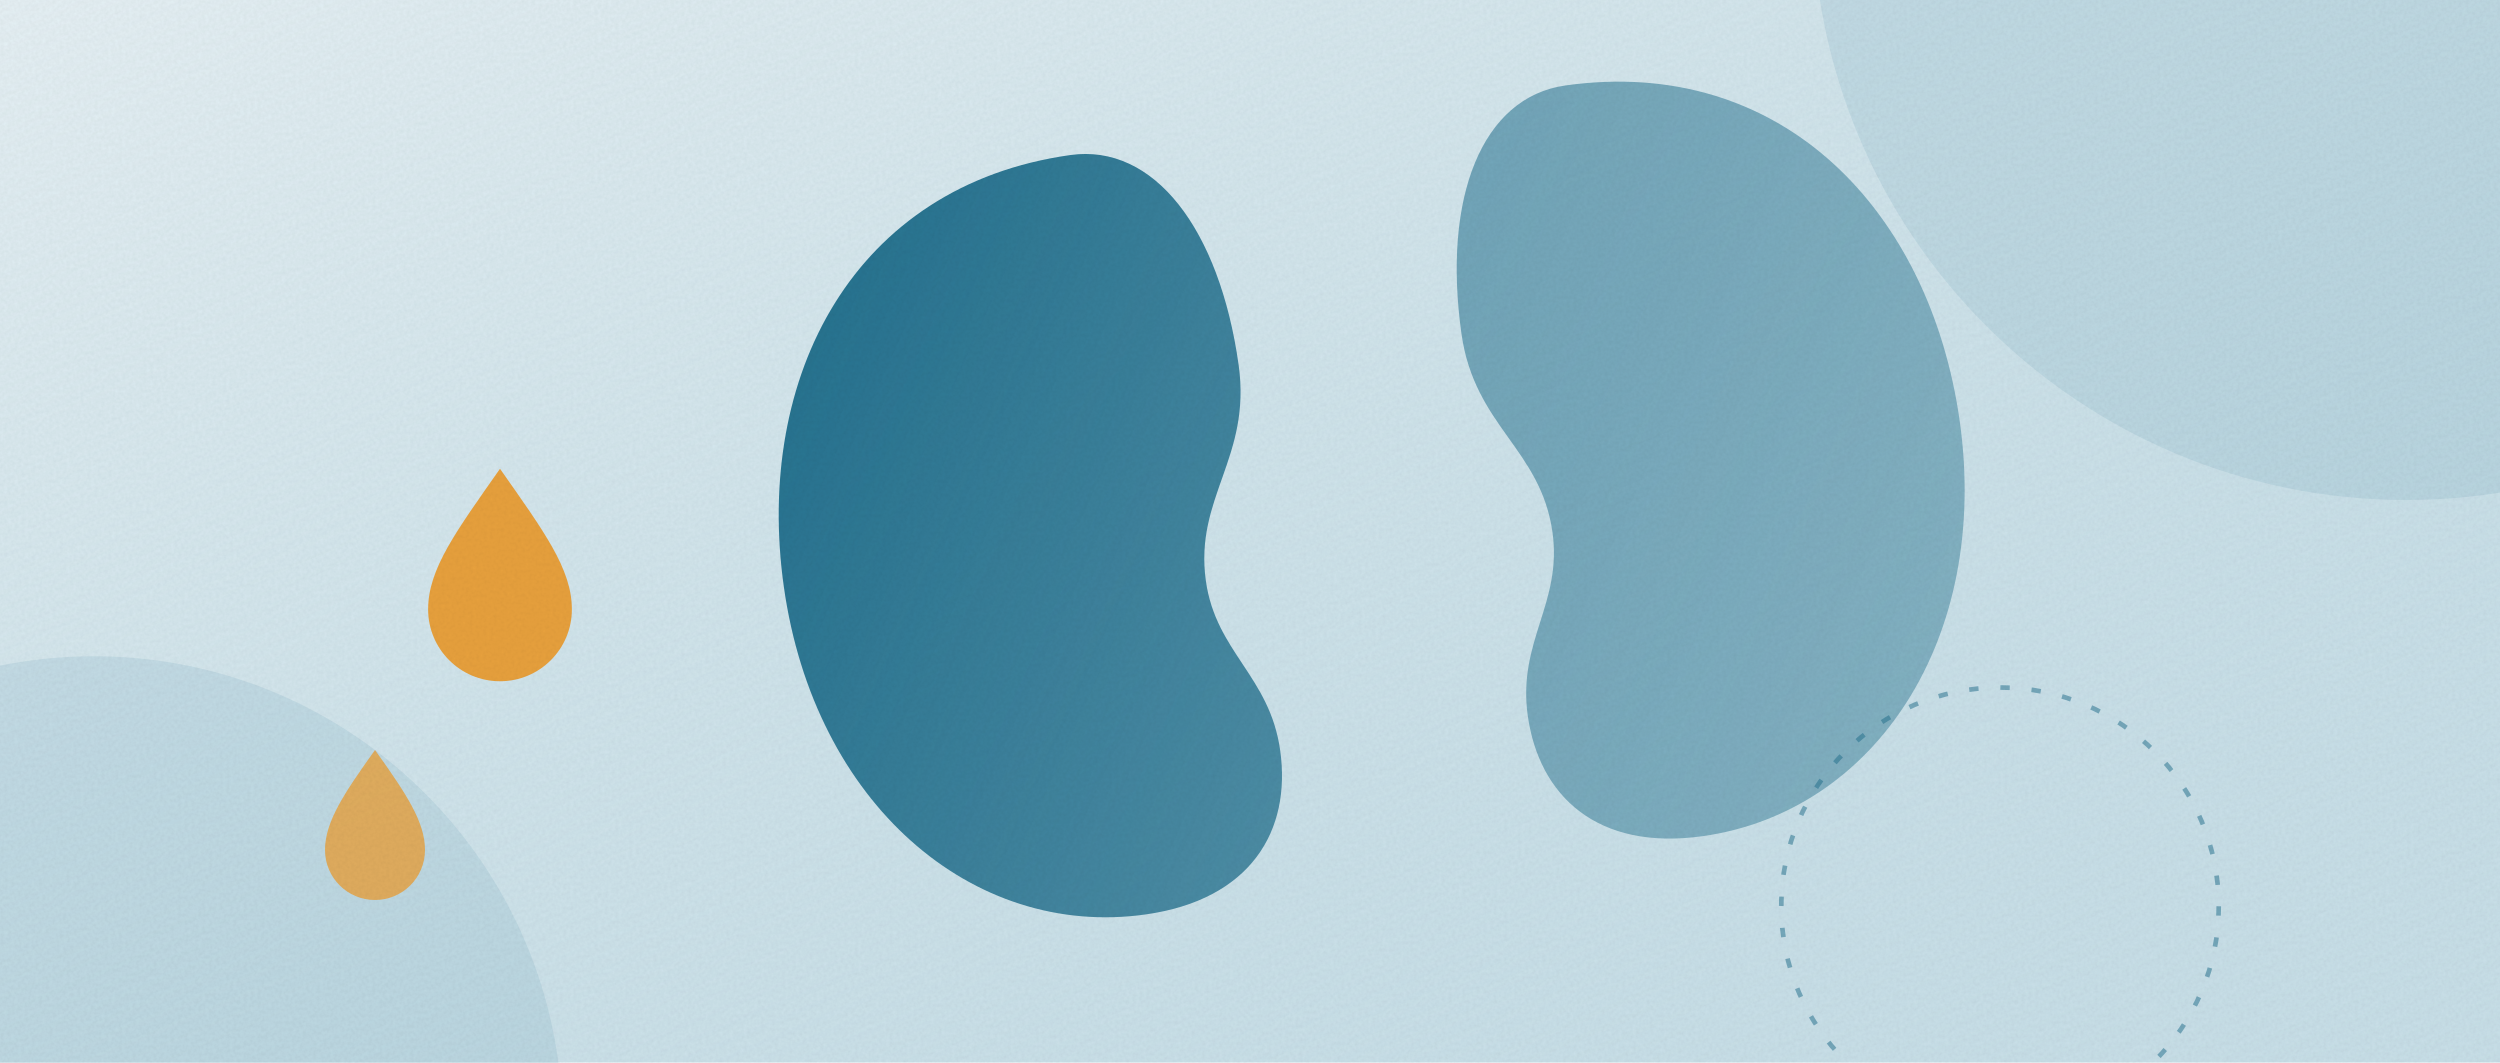
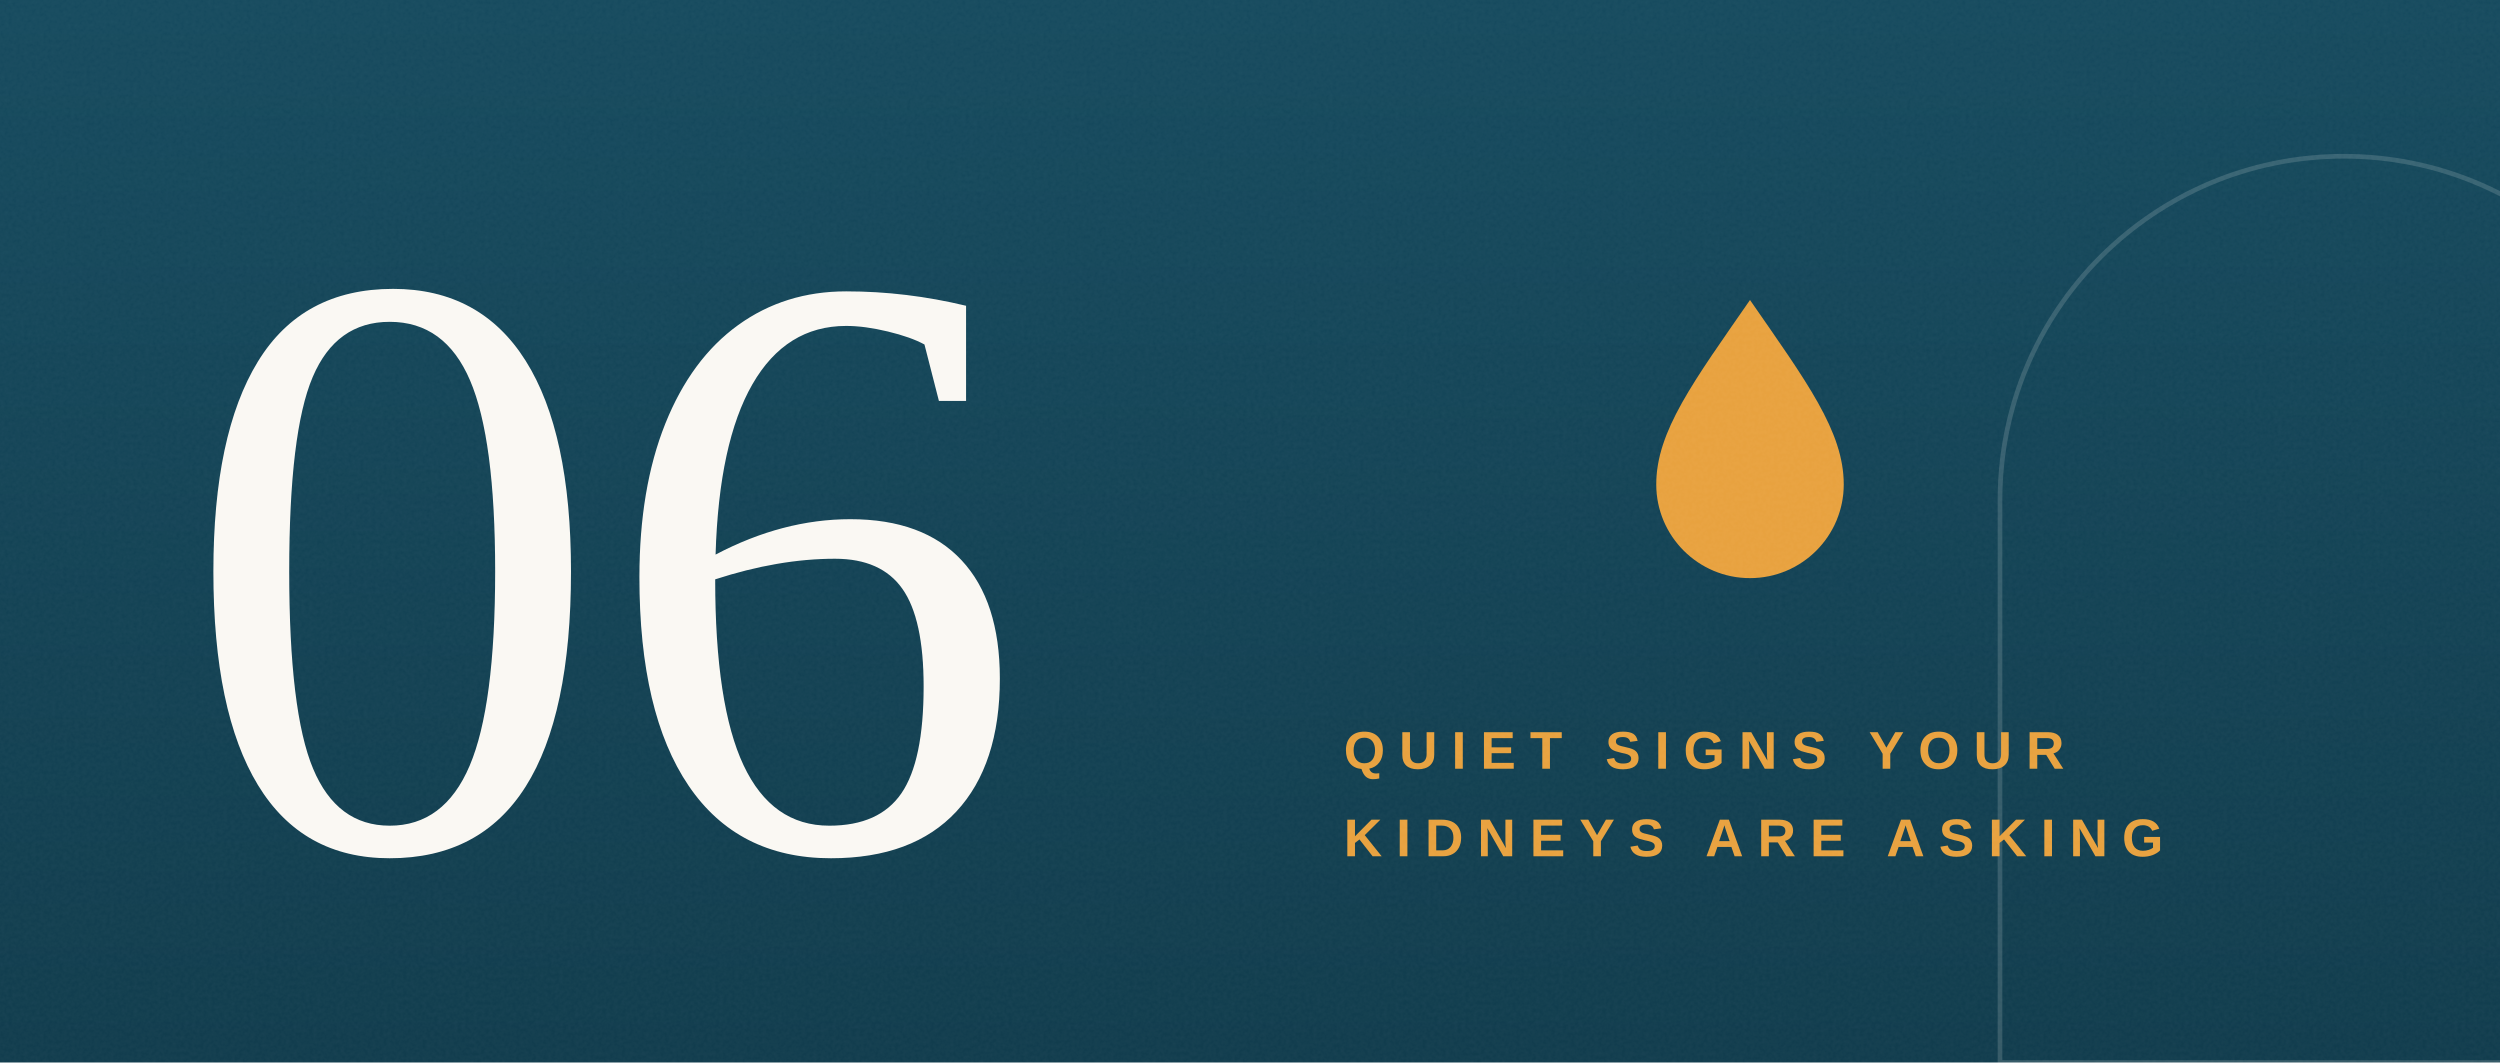
<svg xmlns="http://www.w3.org/2000/svg" viewBox="0 0 800 340">
  <defs>
-     <linearGradient id="bg" x1="0" y1="0" x2="1" y2="1">
-       <stop offset="0" stop-color="#E6F1F5" />
-       <stop offset="1" stop-color="#9CC6D6" stop-opacity=".55" />
+     <linearGradient id="g" x1="0" y1="0" x2="0" y2="1">
+       <stop offset="0" stop-color="#14495D" />
+       <stop offset="1" stop-color="#0F3B4C" />
    </linearGradient>
-     <linearGradient id="mn" x1="0" y1="0" x2="1" y2="1">
-       <stop offset="0" stop-color="#1F6E8C" />
-       <stop offset="1" stop-color="#1F6E8C" stop-opacity=".72" />
-     </linearGradient>
-     <filter id="gr">
-       <feTurbulence type="fractalNoise" baseFrequency=".9" numOctaves="2" seed="6" stitchTiles="stitch" />
-       <feColorMatrix type="matrix" values="0 0 0 0 0  0 0 0 0 0  0 0 0 0 0  0 0 0 .05 0" />
+     <filter id="n">
+       <feTurbulence type="fractalNoise" baseFrequency=".8" numOctaves="2" seed="14" stitchTiles="stitch" />
+       <feColorMatrix type="matrix" values="0 0 0 0 1  0 0 0 0 1  0 0 0 0 1  0 0 0 .04 0" />
    </filter>
  </defs>
-   <rect width="800" height="340" fill="url(#bg)" />
-   <circle cx="770" cy="-30" r="190" fill="#1F6E8C" opacity=".10" />
-   <circle cx="30" cy="360" r="150" fill="#1F6E8C" opacity=".10" />
-   <circle cx="640" cy="290" r="70" fill="none" stroke="#1F6E8C" stroke-width="1.5" stroke-dasharray="3 7" opacity=".5" />
-   <g transform="rotate(-8 420 170)">
-     <path d="M360 40 c-70 0 -110 56 -110 124 c0 70 44 120 100 120 c34 0 50 -20 50 -46 c0 -24 -16 -34 -16 -57 c0 -27 20 -37 20 -67 c0 -44 -17 -74 -44 -74z" fill="url(#mn)" />
-     <path d="M520 40 c70 0 110 56 110 124 c0 70 -44 120 -100 120 c-34 0 -50 -20 -50 -46 c0 -24 16 -34 16 -57 c0 -27 -20 -37 -20 -67 c0 -44 17 -74 44 -74z" fill="url(#mn)" opacity=".55" />
-   </g>
-   <g fill="#E8A13D">
-     <path d="M160 150 c14 20 23 32 23 45 a23 23 0 0 1 -46 0 c0 -13 9 -25 23 -45z" />
-     <path d="M120 240 c10 14 16 23 16 32 a16 16 0 0 1 -32 0 c0 -9 6 -18 16 -32z" opacity=".8" />
-   </g>
-   <rect width="800" height="340" filter="url(#gr)" />
+   <rect width="800" height="340" fill="url(#g)" />
+   <path d="M640 340 L640 160 A110 110 0 0 1 860 160 L860 340 Z" fill="none" stroke="#FAF8F3" stroke-width="1.5" opacity=".16" />
+   <text x="58" y="272" font-family="Georgia,'Times New Roman',serif" font-size="270" fill="#FAF8F3">06</text>
+   <path d="M560 96 c18 26 30 42 30 59 a30 30 0 0 1 -60 0 c0 -17 12 -33 30 -59z" fill="#E8A13D" />
+   <text x="430" y="246" font-family="Figtree,Arial,sans-serif" font-size="17" font-weight="700" letter-spacing="4.5" fill="#E8A13D" text-anchor="start">QUIET SIGNS YOUR</text>
+   <text x="430" y="274" font-family="Figtree,Arial,sans-serif" font-size="17" font-weight="700" letter-spacing="4.5" fill="#E8A13D" text-anchor="start">KIDNEYS ARE ASKING</text>
+   <rect width="800" height="340" filter="url(#n)" />
</svg>
